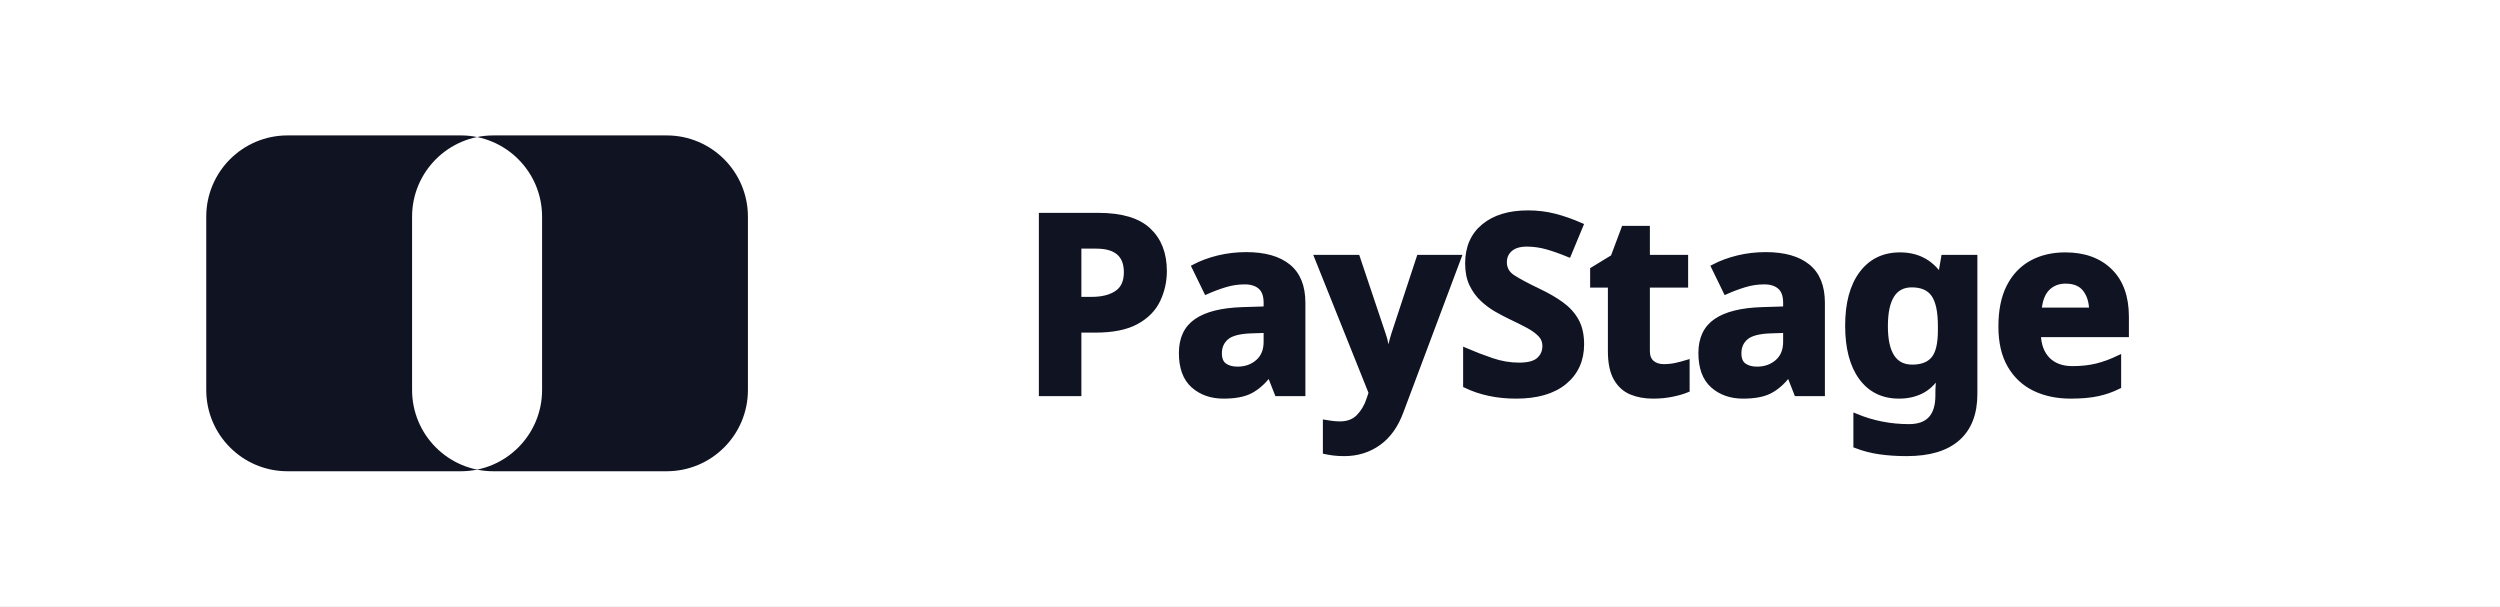
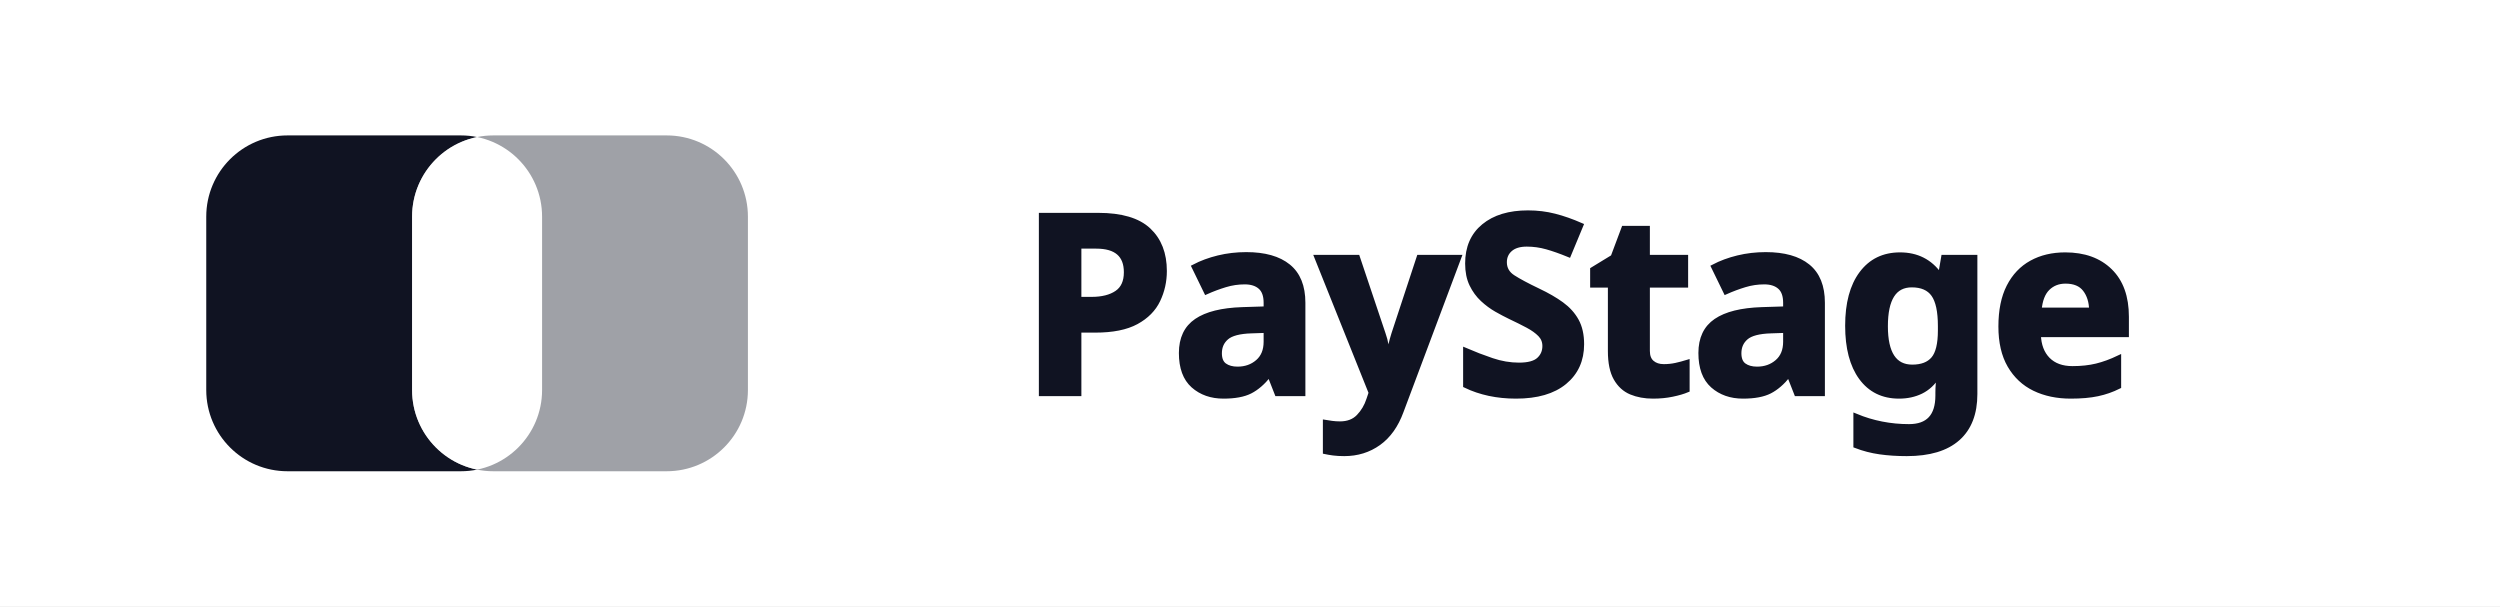
<svg xmlns="http://www.w3.org/2000/svg" width="1200" height="291" viewBox="0 0 1200 291">
  <rect width="1200" height="291" fill="#FFFFFF" />
  <g transform="translate(99 65) scale(2.6)">
    <defs>
      <clipPath id="venn-a">
        <rect x="0" y="0" width="62" height="62" rx="15" />
      </clipPath>
    </defs>
    <rect data-plate="A" x="0" y="0" width="62" height="62" rx="15" fill="#101322" />
-     <rect data-plate="B" x="38" y="0" width="62" height="62" rx="15" fill="#101322" />
+     <rect data-plate="B" data-surface="#FFFFFF" x="38" y="0" width="62" height="62" rx="15" fill="#9fa1a7" />
    <g clip-path="url(#venn-a)">
      <rect data-lens="1" x="38" y="0" width="62" height="62" rx="15" fill="#FFFFFF" />
    </g>
  </g>
  <text x="489" y="189" font-family="Noto Sans, -apple-system, Helvetica Neue, Arial, sans-serif" font-size="120" font-weight="700" letter-spacing="-2.4" fill="#101322" stroke="#101322" stroke-width="2.28">PayStage</text>
</svg>
